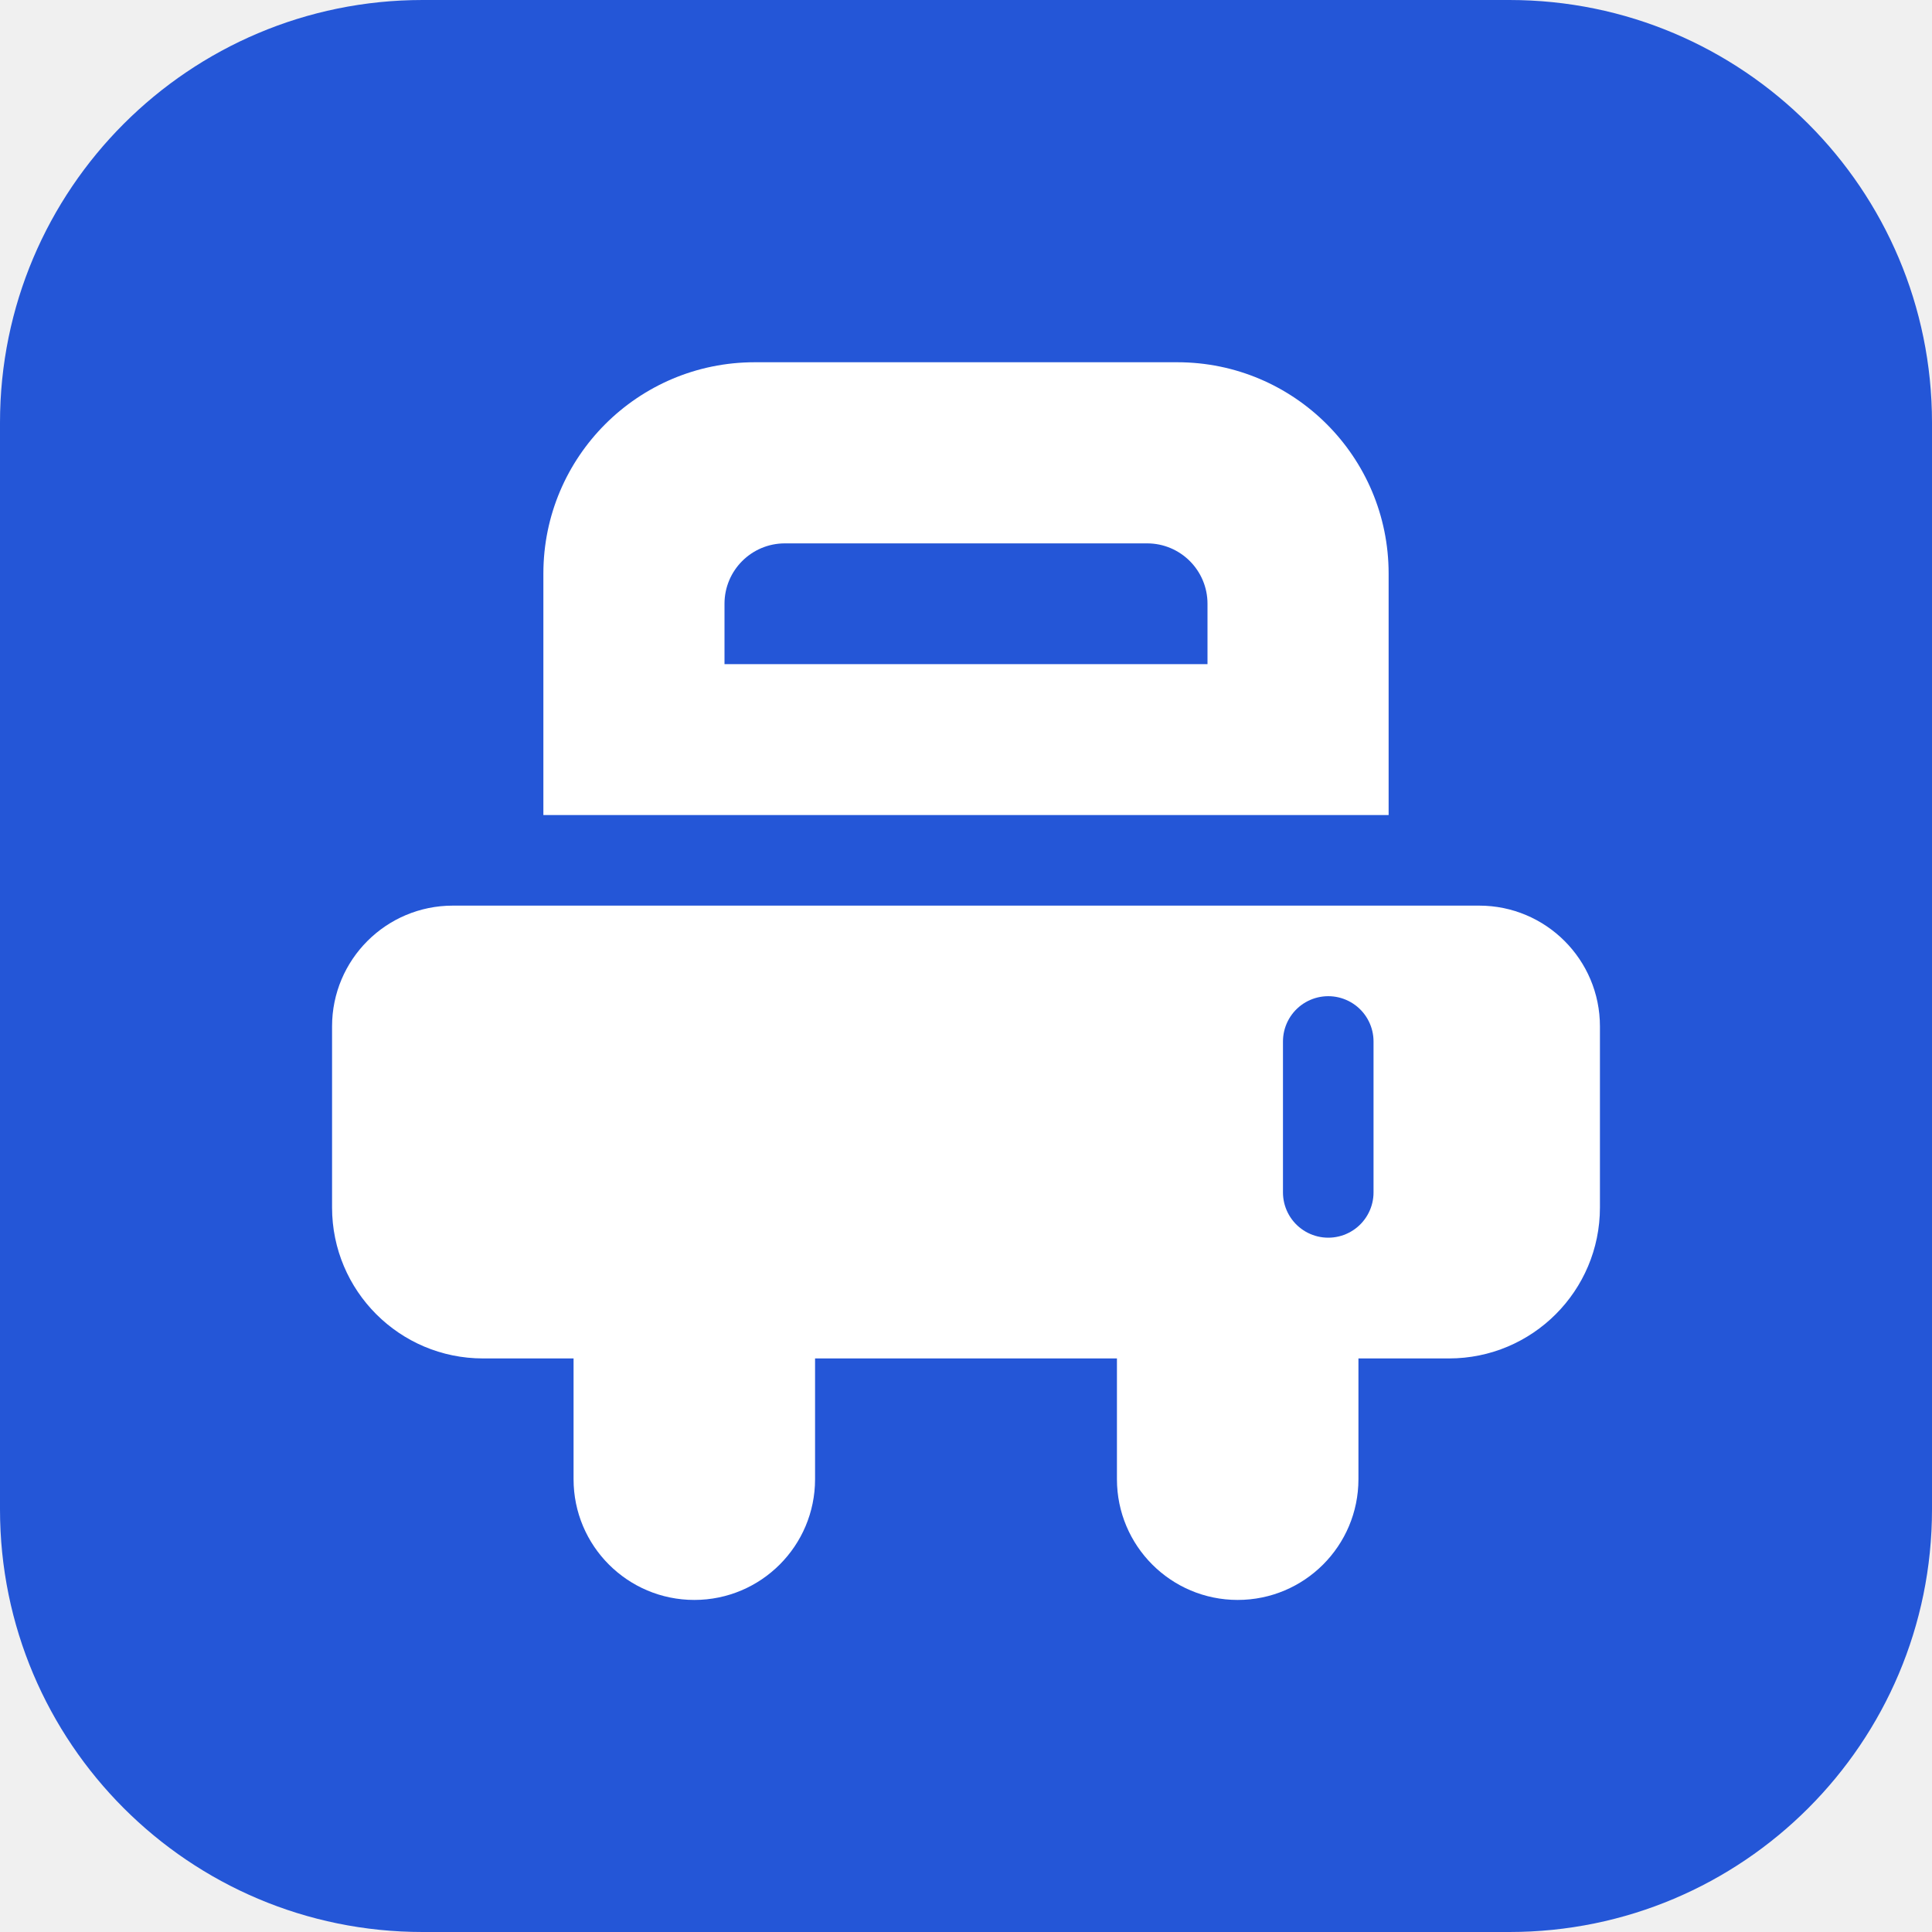
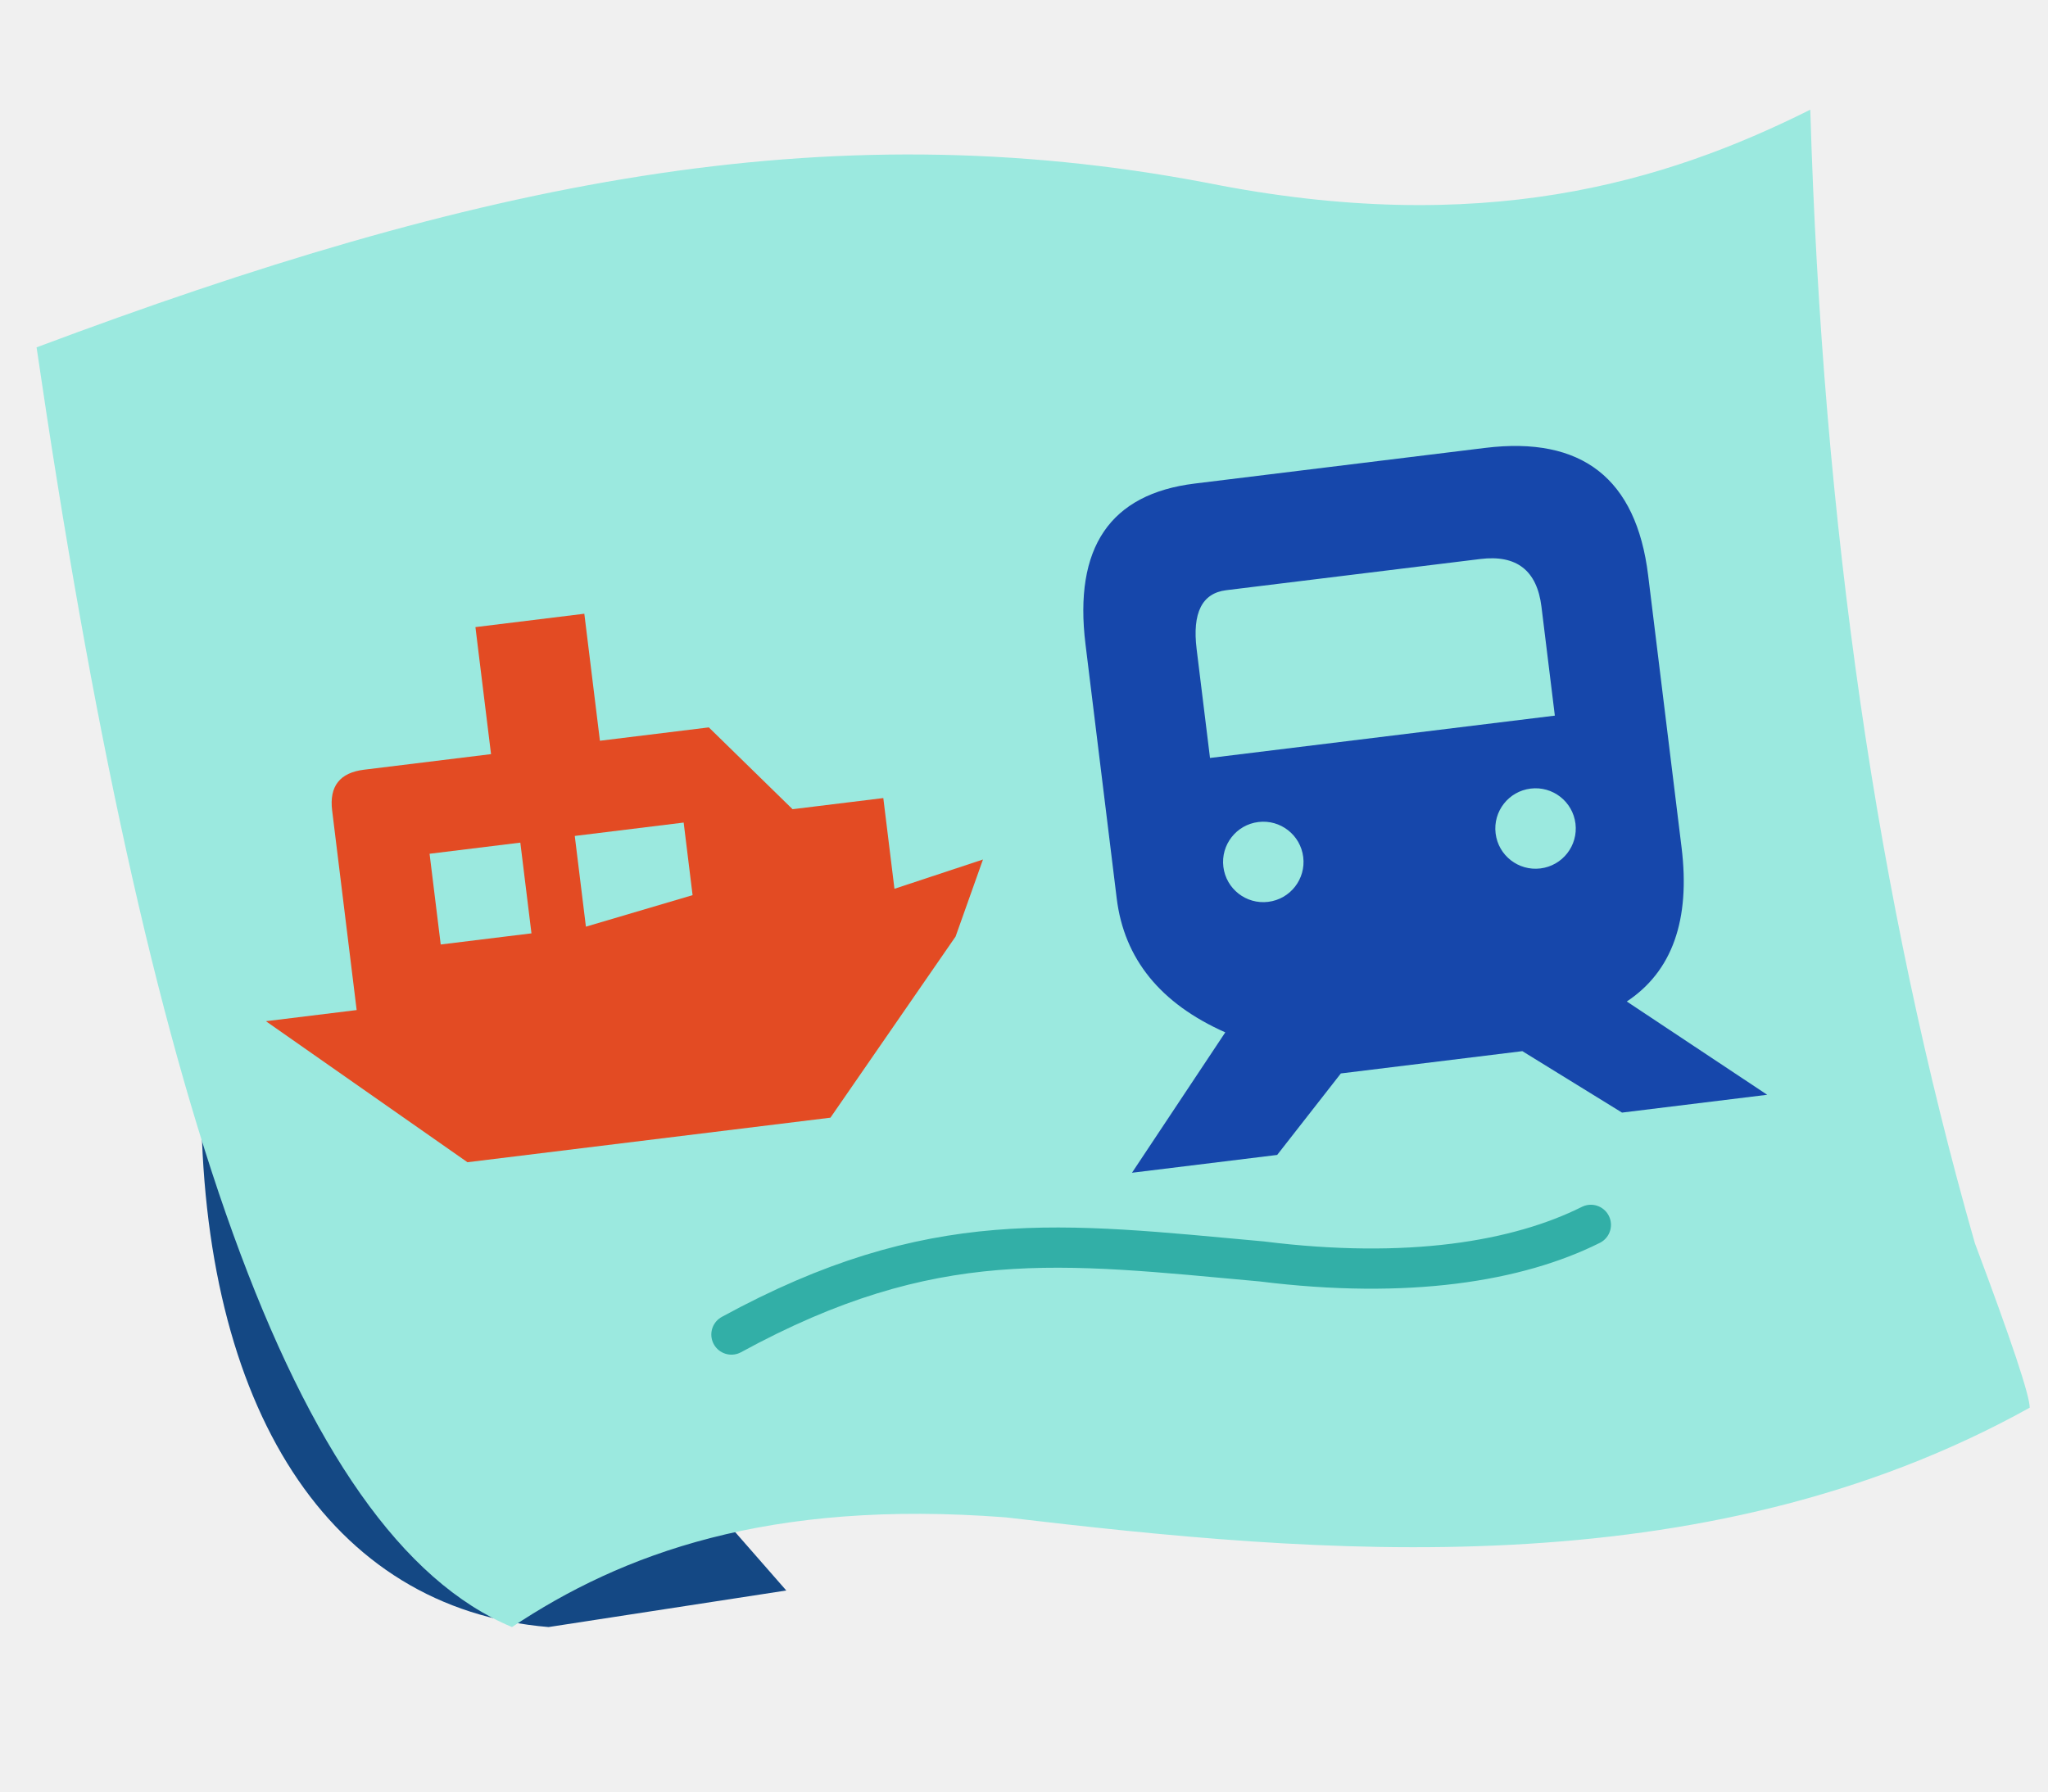
- <svg xmlns="http://www.w3.org/2000/svg" width="64" height="64" viewBox="0 0 64 64" role="img" aria-labelledby="title">
-   <rect width="64" height="64" rx="14" fill="#2456d7" />
-   <g fill="#fff">
-     <path fill-rule="evenodd" d="M25 12h14a7 7 0 0 1 7 7v8H18v-8a7 7 0 0 1 7-7Zm1 6a2 2 0 0 0-2 2v2h16v-2a2 2 0 0 0-2-2Z" />
-     <path d="M15 30h34a4 4 0 0 1 4 4v6a5 5 0 0 1-5 5h-3v4a4 4 0 0 1-8 0v-4H27v4a4 4 0 0 1-8 0v-4h-3a5 5 0 0 1-5-5v-6a4 4 0 0 1 4-4Z" />
+ <svg xmlns="http://www.w3.org/2000/svg" viewBox="0 0 112 98" role="img" aria-labelledby="title">
+   <path fill="#144884" d="M 11,60 C 11,77 18,88 30,89 L 43,87 L 29,71 Z" />
+   <path fill="#9BE9DF" d="M 2,19 C 26,10 45,6 66,10     C 81,13 91,10 99,6 Q 100,40 108,68 Q 111,76 111,77     C 93,87 72,85 55,83 C 42,82 34,85 28,89     C 16,84 8,60 2,19 Z" />
+   <g transform="rotate(-7 54 49)">
+     <path fill="#E34B23" fill-rule="evenodd" d="M 14,51 L 19,51 L 19,40 Q 19,38 21,38       L 28,38 L 28,31 L 34,31 L 34,38 L 40,38 L 44,43 L 49,43       L 49,48 L 54,47 L 52,51 L 44,60 L 24,60 Z       M 24,43 L 24,48 L 29,48 L 29,43 Z       M 32,43 L 32,48 L 38,47 L 38,43 Z" />
+     <path fill="#1647AB" fill-rule="evenodd" d="M 68,28 L 84,28 Q 92,28 92,36 L 92,51       Q 92,57 88,59 L 95,65 L 87,65 L 82,61 L 72,61 L 68,65 L 60,65 L 66,58       Q 61,55 61,50 L 61,36 Q 61,28 68,28 Z       M 69,34 Q 67,34 67,37 L 67,43 L 86,43 L 86,37 Q 86,34 83,34 Z       M 67,49 a 2.2,2.2 0 1 0 4.4,0 a 2.2,2.2 0 1 0 -4.4,0 Z       M 82,49 a 2.2,2.2 0 1 0 4.4,0 a 2.2,2.2 0 1 0 -4.4,0 Z" />
  </g>
-   <path d="M44 34.5v5" stroke="#2456d7" stroke-width="3" stroke-linecap="round" />
+   <path fill="none" stroke="#32AFA7" stroke-width="2.2" stroke-linecap="round" d="M 40,73 C 51,67 58,68 69,69 C 77,70 83,69 87,67" />
</svg>
